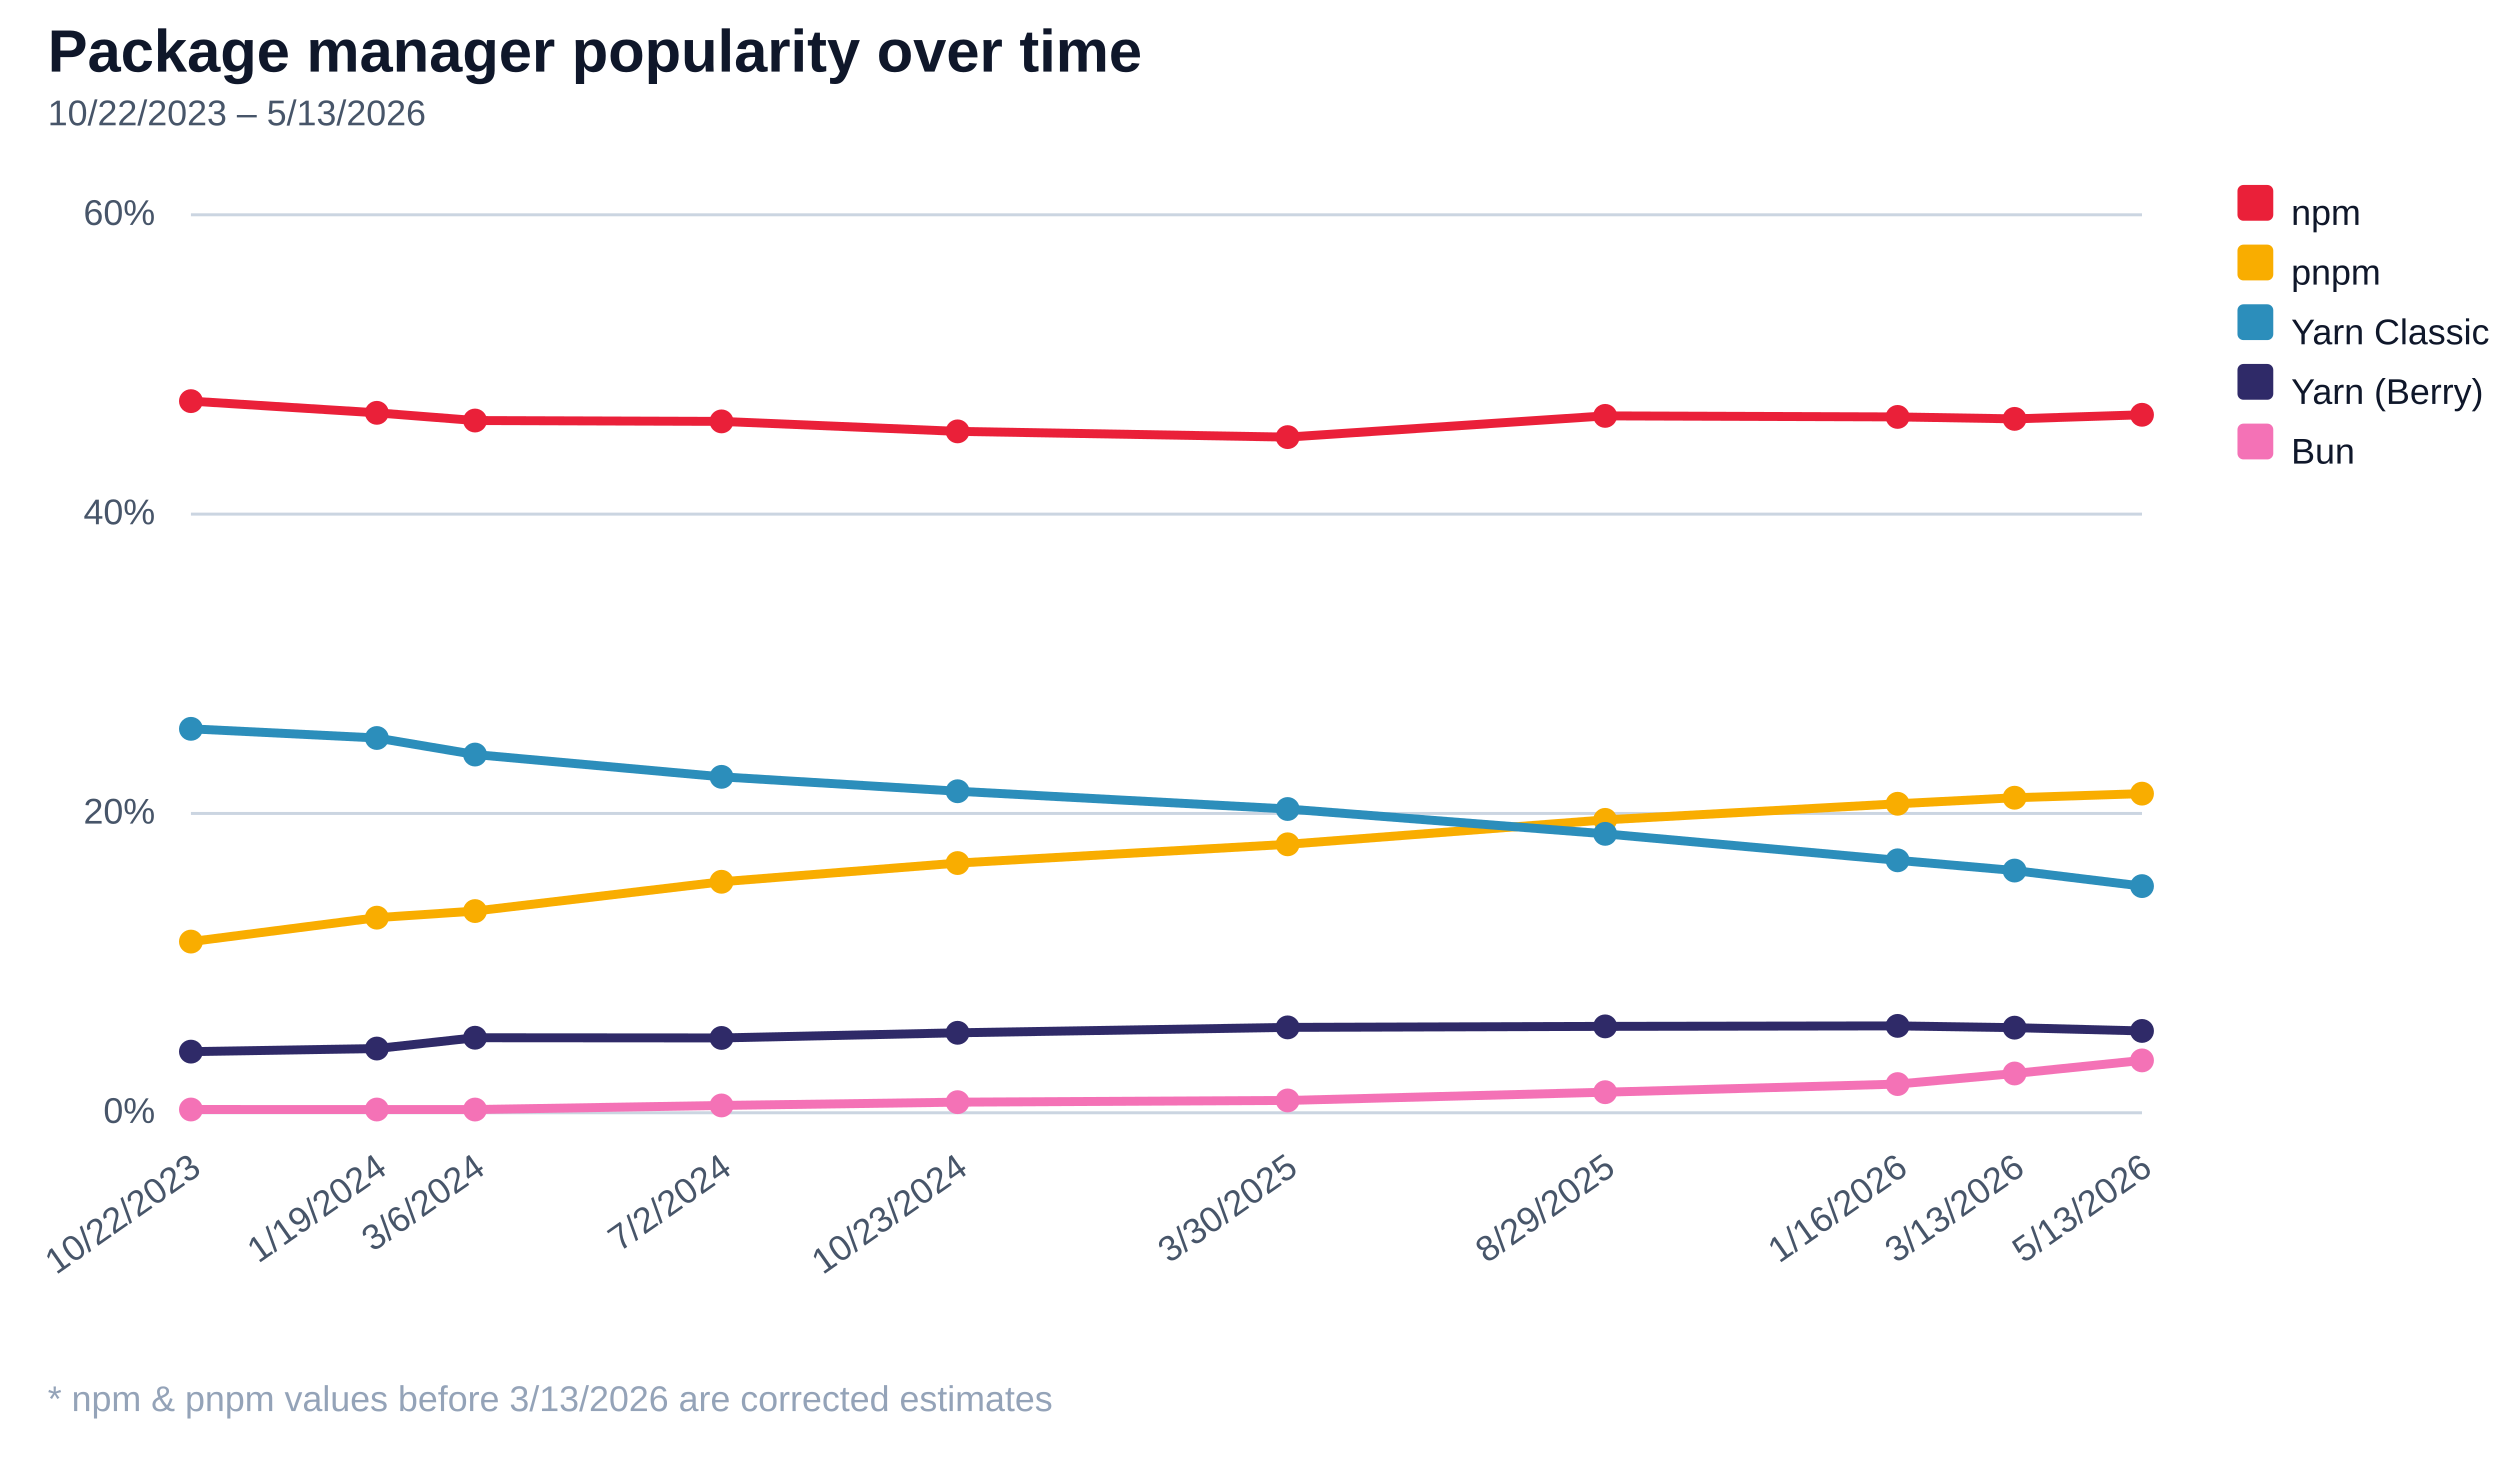
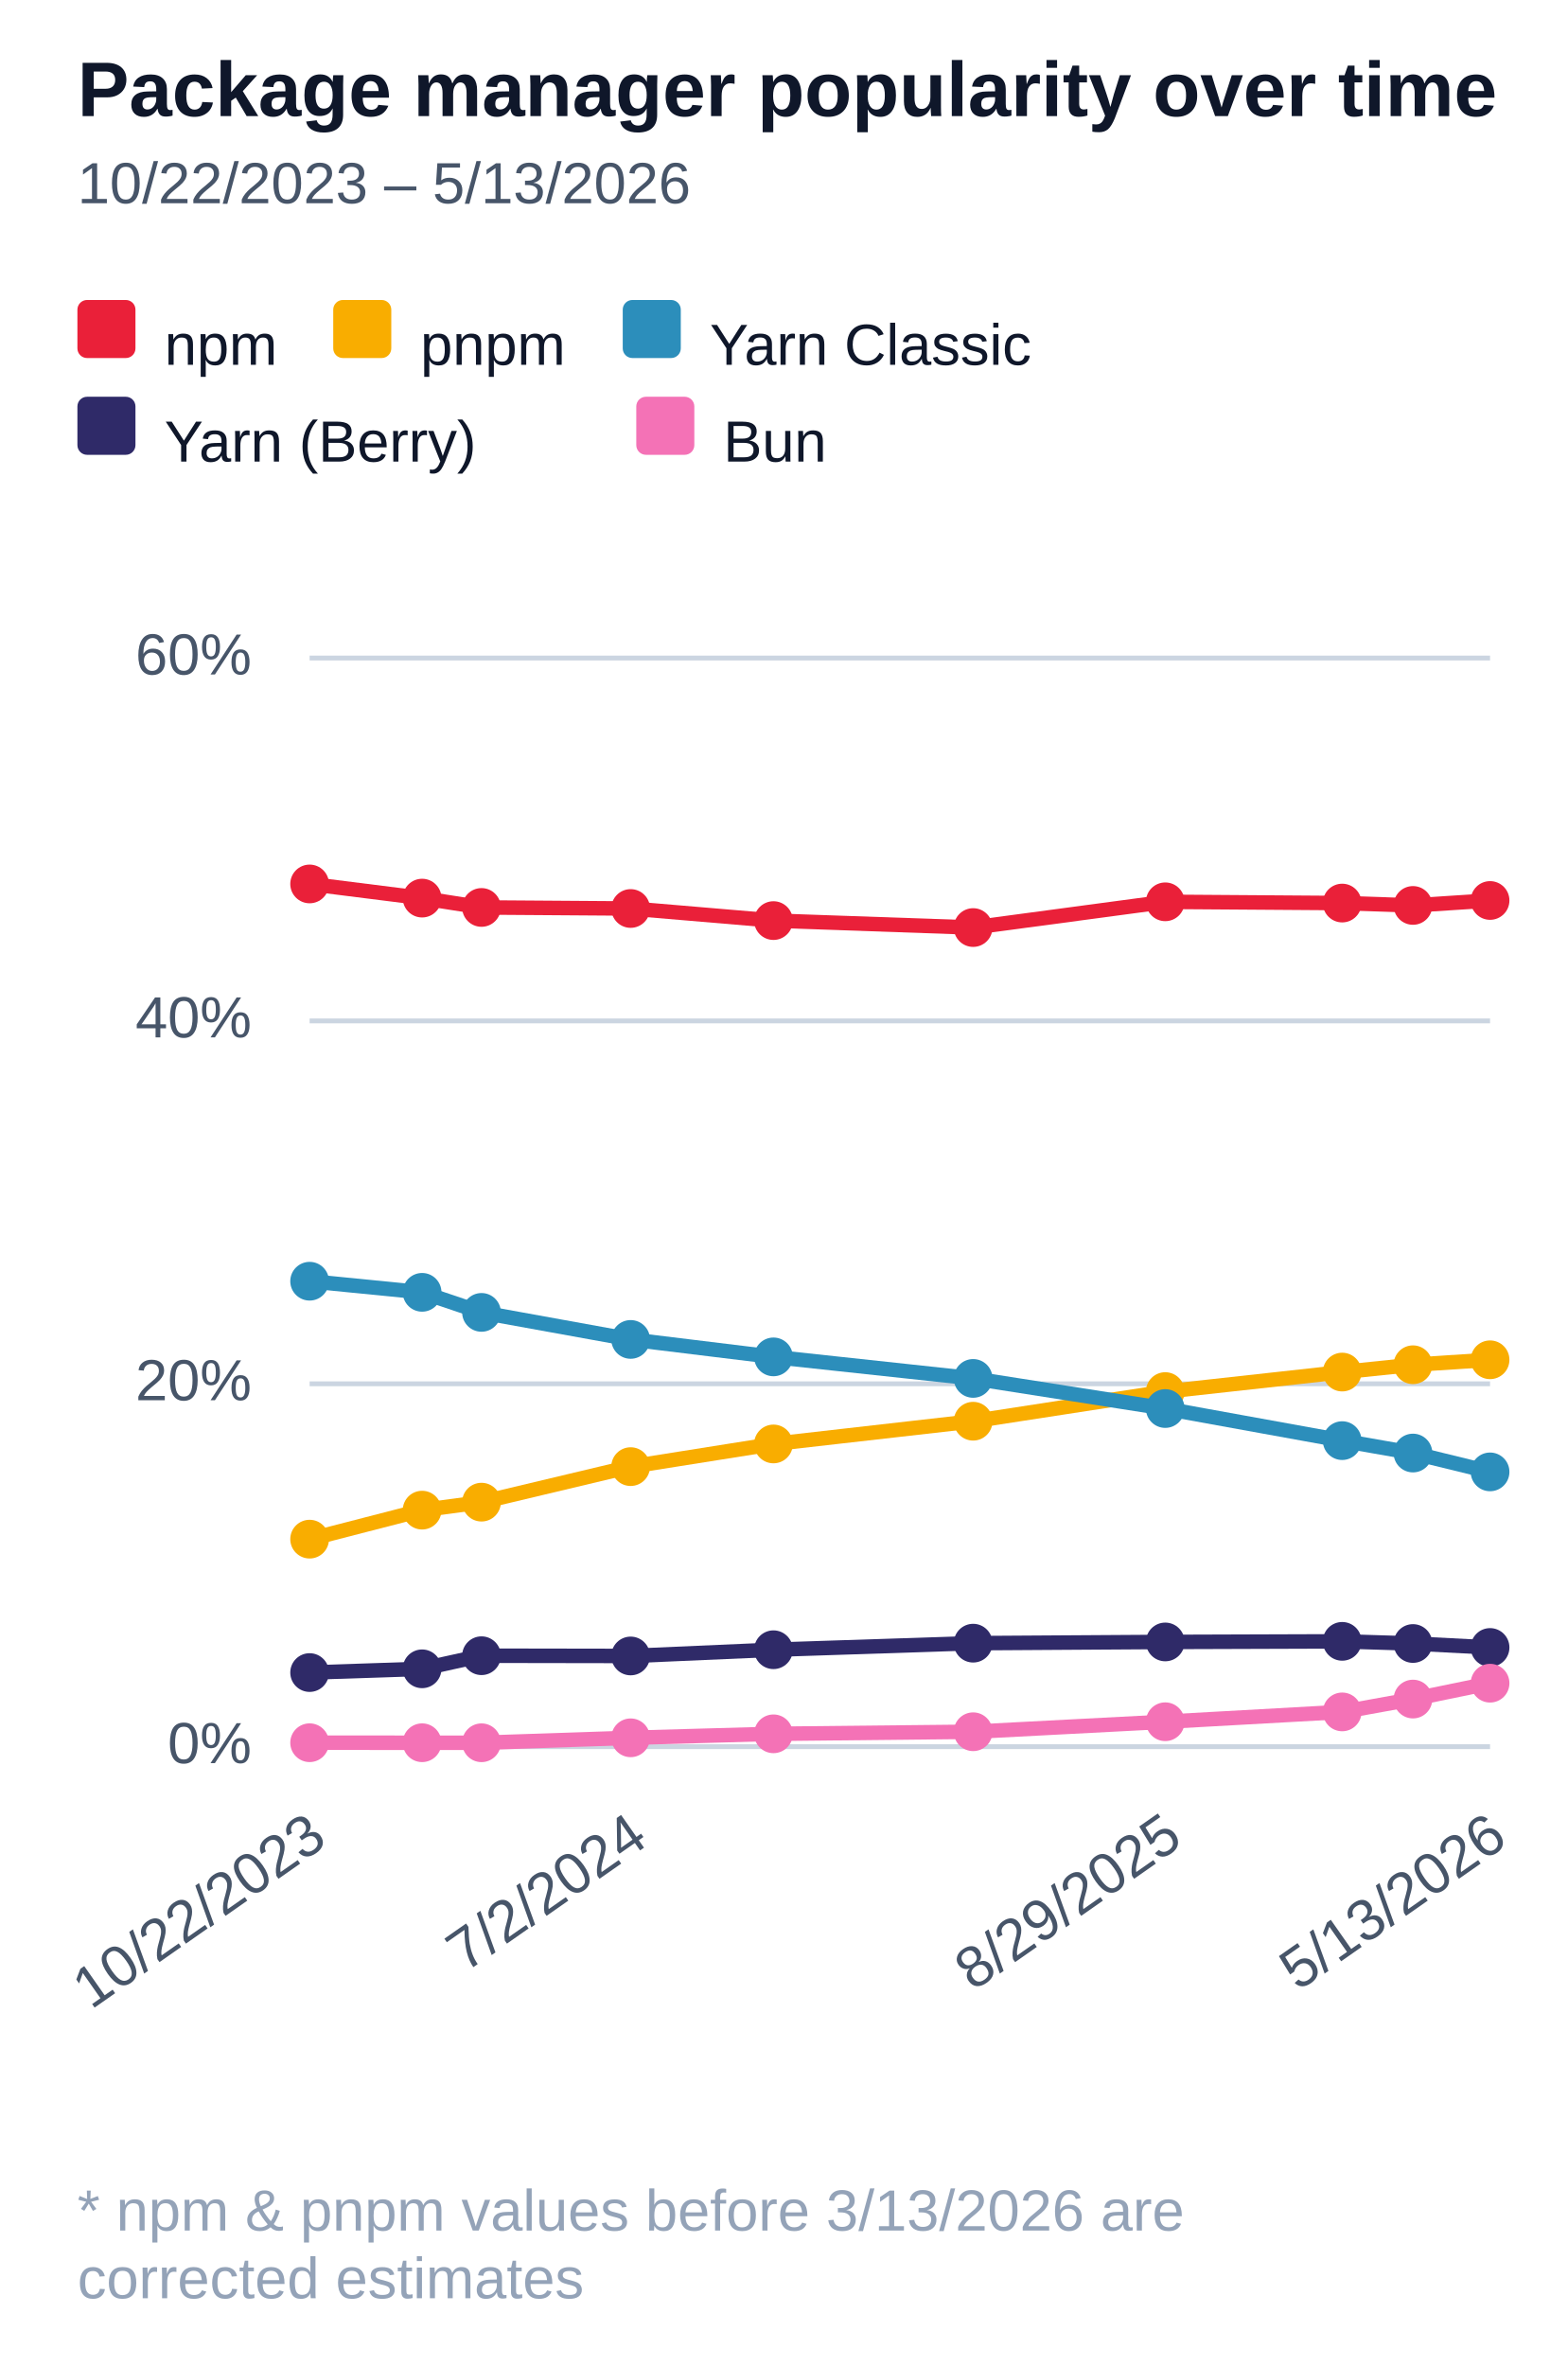
- <svg xmlns="http://www.w3.org/2000/svg" width="838" height="489" viewBox="0 0 838 489" role="img" aria-label="Package manager popularity over time">
+ <svg xmlns="http://www.w3.org/2000/svg" width="324" height="489" viewBox="0 0 324 489" role="img" aria-label="Package manager popularity over time">
  <style>
    text { font-family: "Helvetica Neue", Arial, sans-serif; }
-     .title { font-size: 20px; font-weight: 700; fill: #0f172a; }
+     .title { font-size: 16px; font-weight: 700; fill: #0f172a; }
    .subtitle { font-size: 12px; fill: #475569; }
    .axis { stroke: #cbd5e1; stroke-width: 1; }
    .footer { font-size: 12px; fill: #94a3b8; }
    .legend { font-size: 12px; fill: #0f172a; }
    .tick { font-size: 12px; fill: #475569; }
  </style>
  <text class="title" x="16" y="24">Package manager popularity over time</text>
  <text class="subtitle" x="16" y="42">10/22/2023 – 5/13/2026</text>
  <g class="y-ticks">
-     <line class="axis" x1="64" y1="373" x2="718" y2="373" />
-     <text class="tick" x="52" y="373" dominant-baseline="middle" text-anchor="end">0%</text>
-     <line class="axis" x1="64" y1="272.667" x2="718" y2="272.667" />
-     <text class="tick" x="52" y="272.667" dominant-baseline="middle" text-anchor="end">20%</text>
-     <line class="axis" x1="64" y1="172.333" x2="718" y2="172.333" />
-     <text class="tick" x="52" y="172.333" dominant-baseline="middle" text-anchor="end">40%</text>
-     <line class="axis" x1="64" y1="72" x2="718" y2="72" />
-     <text class="tick" x="52" y="72" dominant-baseline="middle" text-anchor="end">60%</text>
+     <line class="axis" x1="64" y1="361" x2="308" y2="361" />
+     <text class="tick" x="52" y="361" dominant-baseline="middle" text-anchor="end">0%</text>
+     <line class="axis" x1="64" y1="286" x2="308" y2="286" />
+     <text class="tick" x="52" y="286" dominant-baseline="middle" text-anchor="end">20%</text>
+     <line class="axis" x1="64" y1="211" x2="308" y2="211" />
+     <text class="tick" x="52" y="211" dominant-baseline="middle" text-anchor="end">40%</text>
+     <line class="axis" x1="64" y1="136" x2="308" y2="136" />
+     <text class="tick" x="52" y="136" dominant-baseline="middle" text-anchor="end">60%</text>
  </g>
  <g class="x-ticks">
-     <text class="tick" x="68" y="393" text-anchor="end" transform="rotate(-35 68 393)">10/22/2023</text>
-     <text class="tick" x="130.319" y="393" text-anchor="end" transform="rotate(-35 130.3191 393)">1/19/2024</text>
-     <text class="tick" x="163.229" y="393" text-anchor="end" transform="rotate(-35 163.2291 393)">3/6/2024</text>
-     <text class="tick" x="245.854" y="393" text-anchor="end" transform="rotate(-35 245.8544 393)">7/2/2024</text>
-     <text class="tick" x="324.979" y="393" text-anchor="end" transform="rotate(-35 324.9786 393)">10/23/2024</text>
-     <text class="tick" x="435.612" y="393" text-anchor="end" transform="rotate(-35 435.6124 393)">3/30/2025</text>
-     <text class="tick" x="542.045" y="393" text-anchor="end" transform="rotate(-35 542.045 393)">8/29/2025</text>
-     <text class="tick" x="640.075" y="393" text-anchor="end" transform="rotate(-35 640.0749 393)">1/16/2026</text>
-     <text class="tick" x="679.287" y="393" text-anchor="end" transform="rotate(-35 679.2869 393)">3/13/2026</text>
-     <text class="tick" x="722" y="393" text-anchor="end" transform="rotate(-35 722 393)">5/13/2026</text>
+     <text class="tick" x="68" y="381" text-anchor="end" transform="rotate(-35 68 381)">10/22/2023</text>
+     <text class="tick" x="134.355" y="381" text-anchor="end" transform="rotate(-35 134.3555 381)">7/2/2024</text>
+     <text class="tick" x="244.861" y="381" text-anchor="end" transform="rotate(-35 244.8608 381)">8/29/2025</text>
+     <text class="tick" x="312" y="381" text-anchor="end" transform="rotate(-35 312 381)">5/13/2026</text>
  </g>
  <g class="series-group">
    <g class="series" data-key="npm">
-       <polyline fill="none" stroke="#ea2039" stroke-width="3" points="64,134.462 126.319,138.38 159.229,140.962 241.854,141.252 320.979,144.597 431.612,146.521 538.045,139.404 636.075,139.75 675.287,140.407 718,139.035" />
-       <circle cx="64" cy="134.462" r="4" fill="#ea2039" />
-       <circle cx="126.319" cy="138.38" r="4" fill="#ea2039" />
-       <circle cx="159.229" cy="140.962" r="4" fill="#ea2039" />
-       <circle cx="241.854" cy="141.252" r="4" fill="#ea2039" />
-       <circle cx="320.979" cy="144.597" r="4" fill="#ea2039" />
-       <circle cx="431.612" cy="146.521" r="4" fill="#ea2039" />
-       <circle cx="538.045" cy="139.404" r="4" fill="#ea2039" />
-       <circle cx="636.075" cy="139.75" r="4" fill="#ea2039" />
-       <circle cx="675.287" cy="140.407" r="4" fill="#ea2039" />
-       <circle cx="718" cy="139.035" r="4" fill="#ea2039" />
+       <polyline fill="none" stroke="#ea2039" stroke-width="3" points="64,182.691 87.251,185.62 99.529,187.55 130.355,187.766 159.876,190.267 201.152,191.705 240.861,186.385 277.435,186.643 292.064,187.134 308,186.109" />
+       <circle cx="64" cy="182.691" r="4" fill="#ea2039" />
+       <circle cx="87.251" cy="185.62" r="4" fill="#ea2039" />
+       <circle cx="99.529" cy="187.55" r="4" fill="#ea2039" />
+       <circle cx="130.355" cy="187.766" r="4" fill="#ea2039" />
+       <circle cx="159.876" cy="190.267" r="4" fill="#ea2039" />
+       <circle cx="201.152" cy="191.705" r="4" fill="#ea2039" />
+       <circle cx="240.861" cy="186.385" r="4" fill="#ea2039" />
+       <circle cx="277.435" cy="186.643" r="4" fill="#ea2039" />
+       <circle cx="292.064" cy="187.134" r="4" fill="#ea2039" />
+       <circle cx="308" cy="186.109" r="4" fill="#ea2039" />
    </g>
    <g class="series" data-key="pnpm">
-       <polyline fill="none" stroke="#f9ad00" stroke-width="3" points="64,315.62 126.319,307.601 159.229,305.39 241.854,295.569 320.979,289.298 431.612,283.014 538.045,274.818 636.075,269.425 675.287,267.4 718,266.029" />
-       <circle cx="64" cy="315.62" r="4" fill="#f9ad00" />
-       <circle cx="126.319" cy="307.601" r="4" fill="#f9ad00" />
-       <circle cx="159.229" cy="305.39" r="4" fill="#f9ad00" />
-       <circle cx="241.854" cy="295.569" r="4" fill="#f9ad00" />
-       <circle cx="320.979" cy="289.298" r="4" fill="#f9ad00" />
-       <circle cx="431.612" cy="283.014" r="4" fill="#f9ad00" />
-       <circle cx="538.045" cy="274.818" r="4" fill="#f9ad00" />
-       <circle cx="636.075" cy="269.425" r="4" fill="#f9ad00" />
-       <circle cx="675.287" cy="267.4" r="4" fill="#f9ad00" />
-       <circle cx="718" cy="266.029" r="4" fill="#f9ad00" />
+       <polyline fill="none" stroke="#f9ad00" stroke-width="3" points="64,318.108 87.251,312.114 99.529,310.461 130.355,303.12 159.876,298.432 201.152,293.735 240.861,287.608 277.435,283.577 292.064,282.063 308,281.038" />
+       <circle cx="64" cy="318.108" r="4" fill="#f9ad00" />
+       <circle cx="87.251" cy="312.114" r="4" fill="#f9ad00" />
+       <circle cx="99.529" cy="310.461" r="4" fill="#f9ad00" />
+       <circle cx="130.355" cy="303.12" r="4" fill="#f9ad00" />
+       <circle cx="159.876" cy="298.432" r="4" fill="#f9ad00" />
+       <circle cx="201.152" cy="293.735" r="4" fill="#f9ad00" />
+       <circle cx="240.861" cy="287.608" r="4" fill="#f9ad00" />
+       <circle cx="277.435" cy="283.577" r="4" fill="#f9ad00" />
+       <circle cx="292.064" cy="282.063" r="4" fill="#f9ad00" />
+       <circle cx="308" cy="281.038" r="4" fill="#f9ad00" />
    </g>
    <g class="series" data-key="yarn_classic">
-       <polyline fill="none" stroke="#2c8ebb" stroke-width="3" points="64,244.304 126.319,247.379 159.229,252.925 241.854,260.398 320.979,265.226 431.612,271.181 538.045,279.506 636.075,288.382 675.287,291.812 718,297.023" />
-       <circle cx="64" cy="244.304" r="4" fill="#2c8ebb" />
-       <circle cx="126.319" cy="247.379" r="4" fill="#2c8ebb" />
-       <circle cx="159.229" cy="252.925" r="4" fill="#2c8ebb" />
-       <circle cx="241.854" cy="260.398" r="4" fill="#2c8ebb" />
-       <circle cx="320.979" cy="265.226" r="4" fill="#2c8ebb" />
-       <circle cx="431.612" cy="271.181" r="4" fill="#2c8ebb" />
-       <circle cx="538.045" cy="279.506" r="4" fill="#2c8ebb" />
-       <circle cx="636.075" cy="288.382" r="4" fill="#2c8ebb" />
-       <circle cx="675.287" cy="291.812" r="4" fill="#2c8ebb" />
-       <circle cx="718" cy="297.023" r="4" fill="#2c8ebb" />
+       <polyline fill="none" stroke="#2c8ebb" stroke-width="3" points="64,264.799 87.251,267.097 99.529,271.243 130.355,276.829 159.876,280.438 201.152,284.889 240.861,291.113 277.435,297.747 292.064,300.311 308,304.207" />
+       <circle cx="64" cy="264.799" r="4" fill="#2c8ebb" />
+       <circle cx="87.251" cy="267.097" r="4" fill="#2c8ebb" />
+       <circle cx="99.529" cy="271.243" r="4" fill="#2c8ebb" />
+       <circle cx="130.355" cy="276.829" r="4" fill="#2c8ebb" />
+       <circle cx="159.876" cy="280.438" r="4" fill="#2c8ebb" />
+       <circle cx="201.152" cy="284.889" r="4" fill="#2c8ebb" />
+       <circle cx="240.861" cy="291.113" r="4" fill="#2c8ebb" />
+       <circle cx="277.435" cy="297.747" r="4" fill="#2c8ebb" />
+       <circle cx="292.064" cy="300.311" r="4" fill="#2c8ebb" />
+       <circle cx="308" cy="304.207" r="4" fill="#2c8ebb" />
    </g>
    <g class="series" data-key="yarn_modern">
-       <polyline fill="none" stroke="#2f2a68" stroke-width="3" points="64,352.507 126.319,351.473 159.229,347.849 241.854,347.917 320.979,346.193 431.612,344.381 538.045,344.042 636.075,343.878 675.287,344.474 718,345.572" />
-       <circle cx="64" cy="352.507" r="4" fill="#2f2a68" />
-       <circle cx="126.319" cy="351.473" r="4" fill="#2f2a68" />
-       <circle cx="159.229" cy="347.849" r="4" fill="#2f2a68" />
-       <circle cx="241.854" cy="347.917" r="4" fill="#2f2a68" />
-       <circle cx="320.979" cy="346.193" r="4" fill="#2f2a68" />
-       <circle cx="431.612" cy="344.381" r="4" fill="#2f2a68" />
-       <circle cx="538.045" cy="344.042" r="4" fill="#2f2a68" />
-       <circle cx="636.075" cy="343.878" r="4" fill="#2f2a68" />
-       <circle cx="675.287" cy="344.474" r="4" fill="#2f2a68" />
-       <circle cx="718" cy="345.572" r="4" fill="#2f2a68" />
+       <polyline fill="none" stroke="#2f2a68" stroke-width="3" points="64,345.681 87.251,344.908 99.529,342.199 130.355,342.25 159.876,340.962 201.152,339.607 240.861,339.353 277.435,339.231 292.064,339.677 308,340.497" />
+       <circle cx="64" cy="345.681" r="4" fill="#2f2a68" />
+       <circle cx="87.251" cy="344.908" r="4" fill="#2f2a68" />
+       <circle cx="99.529" cy="342.199" r="4" fill="#2f2a68" />
+       <circle cx="130.355" cy="342.25" r="4" fill="#2f2a68" />
+       <circle cx="159.876" cy="340.962" r="4" fill="#2f2a68" />
+       <circle cx="201.152" cy="339.607" r="4" fill="#2f2a68" />
+       <circle cx="240.861" cy="339.353" r="4" fill="#2f2a68" />
+       <circle cx="277.435" cy="339.231" r="4" fill="#2f2a68" />
+       <circle cx="292.064" cy="339.677" r="4" fill="#2f2a68" />
+       <circle cx="308" cy="340.497" r="4" fill="#2f2a68" />
    </g>
    <g class="series" data-key="bun">
-       <polyline fill="none" stroke="#f472b6" stroke-width="3" points="64,371.907 126.319,371.91 159.229,371.918 241.854,370.546 320.979,369.444 431.612,368.872 538.045,366.105 636.075,363.384 675.287,359.834 718,355.446" />
-       <circle cx="64" cy="371.907" r="4" fill="#f472b6" />
-       <circle cx="126.319" cy="371.91" r="4" fill="#f472b6" />
-       <circle cx="159.229" cy="371.918" r="4" fill="#f472b6" />
-       <circle cx="241.854" cy="370.546" r="4" fill="#f472b6" />
-       <circle cx="320.979" cy="369.444" r="4" fill="#f472b6" />
-       <circle cx="431.612" cy="368.872" r="4" fill="#f472b6" />
-       <circle cx="538.045" cy="366.105" r="4" fill="#f472b6" />
-       <circle cx="636.075" cy="363.384" r="4" fill="#f472b6" />
-       <circle cx="675.287" cy="359.834" r="4" fill="#f472b6" />
-       <circle cx="718" cy="355.446" r="4" fill="#f472b6" />
+       <polyline fill="none" stroke="#f472b6" stroke-width="3" points="64,360.183 87.251,360.185 99.529,360.191 130.355,359.166 159.876,358.342 201.152,357.914 240.861,355.846 277.435,353.812 292.064,351.159 308,347.878" />
+       <circle cx="64" cy="360.183" r="4" fill="#f472b6" />
+       <circle cx="87.251" cy="360.185" r="4" fill="#f472b6" />
+       <circle cx="99.529" cy="360.191" r="4" fill="#f472b6" />
+       <circle cx="130.355" cy="359.166" r="4" fill="#f472b6" />
+       <circle cx="159.876" cy="358.342" r="4" fill="#f472b6" />
+       <circle cx="201.152" cy="357.914" r="4" fill="#f472b6" />
+       <circle cx="240.861" cy="355.846" r="4" fill="#f472b6" />
+       <circle cx="277.435" cy="353.812" r="4" fill="#f472b6" />
+       <circle cx="292.064" cy="351.159" r="4" fill="#f472b6" />
+       <circle cx="308" cy="347.878" r="4" fill="#f472b6" />
    </g>
  </g>
  <g class="legend-group">
    <g class="legend-item" data-key="npm">
-       <rect x="750" y="62" width="12" height="12" rx="2" fill="#ea2039" />
-       <text class="legend" x="768" y="72" dominant-baseline="middle">npm</text>
+       <rect x="16" y="62" width="12" height="12" rx="2" fill="#ea2039" />
+       <text class="legend" x="34" y="72" dominant-baseline="middle">npm</text>
    </g>
    <g class="legend-item" data-key="pnpm">
-       <rect x="750" y="82" width="12" height="12" rx="2" fill="#f9ad00" />
-       <text class="legend" x="768" y="92" dominant-baseline="middle">pnpm</text>
+       <rect x="68.88" y="62" width="12" height="12" rx="2" fill="#f9ad00" />
+       <text class="legend" x="86.88" y="72" dominant-baseline="middle">pnpm</text>
    </g>
    <g class="legend-item" data-key="yarn_classic">
-       <rect x="750" y="102" width="12" height="12" rx="2" fill="#2c8ebb" />
-       <text class="legend" x="768" y="112" dominant-baseline="middle">Yarn Classic</text>
+       <rect x="128.72" y="62" width="12" height="12" rx="2" fill="#2c8ebb" />
+       <text class="legend" x="146.72" y="72" dominant-baseline="middle">Yarn Classic</text>
    </g>
    <g class="legend-item" data-key="yarn_modern">
-       <rect x="750" y="122" width="12" height="12" rx="2" fill="#2f2a68" />
-       <text class="legend" x="768" y="132" dominant-baseline="middle">Yarn (Berry)</text>
+       <rect x="16" y="82" width="12" height="12" rx="2" fill="#2f2a68" />
+       <text class="legend" x="34" y="92" dominant-baseline="middle">Yarn (Berry)</text>
    </g>
    <g class="legend-item" data-key="bun">
-       <rect x="750" y="142" width="12" height="12" rx="2" fill="#f472b6" />
-       <text class="legend" x="768" y="152" dominant-baseline="middle">Bun</text>
+       <rect x="131.52" y="82" width="12" height="12" rx="2" fill="#f472b6" />
+       <text class="legend" x="149.52" y="92" dominant-baseline="middle">Bun</text>
    </g>
  </g>
-   <text class="footer" x="16" y="473">* npm &amp; pnpm values before 3/13/2026 are corrected estimates</text>
+   <text class="footer" x="16" y="461">* npm &amp; pnpm values before 3/13/2026 are<tspan x="16" dy="14">corrected estimates</tspan>
+   </text>
</svg>
